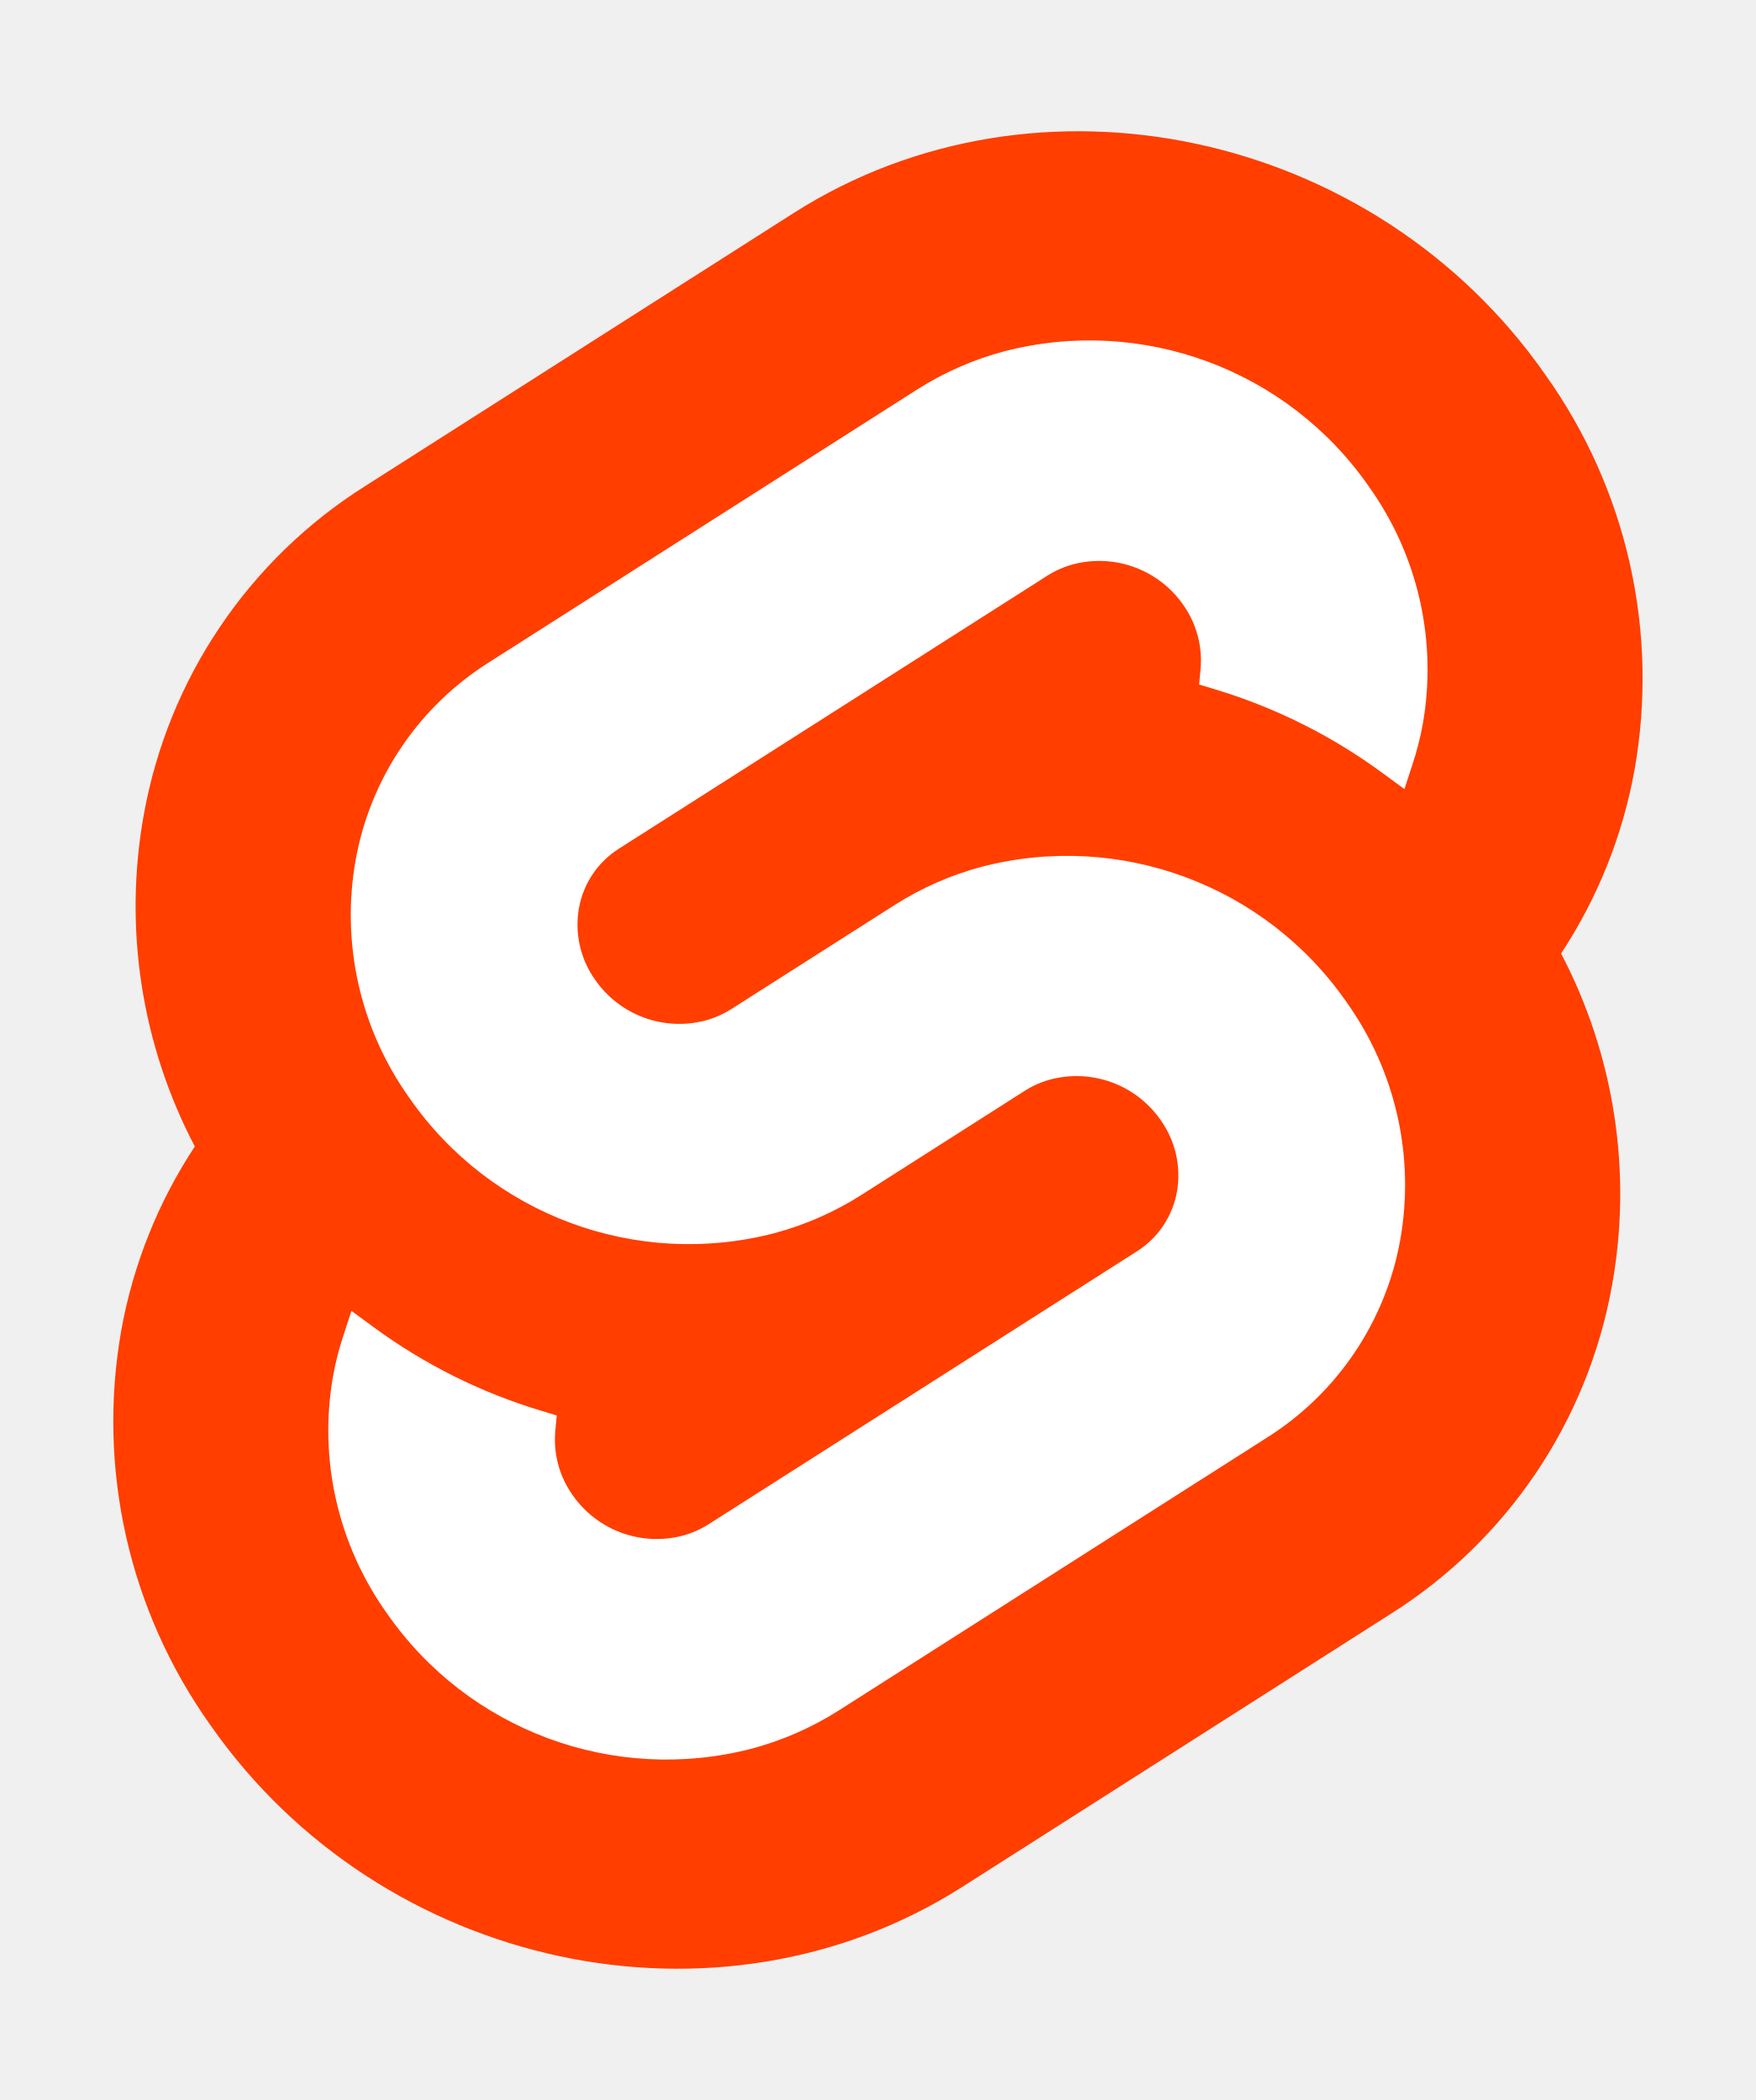
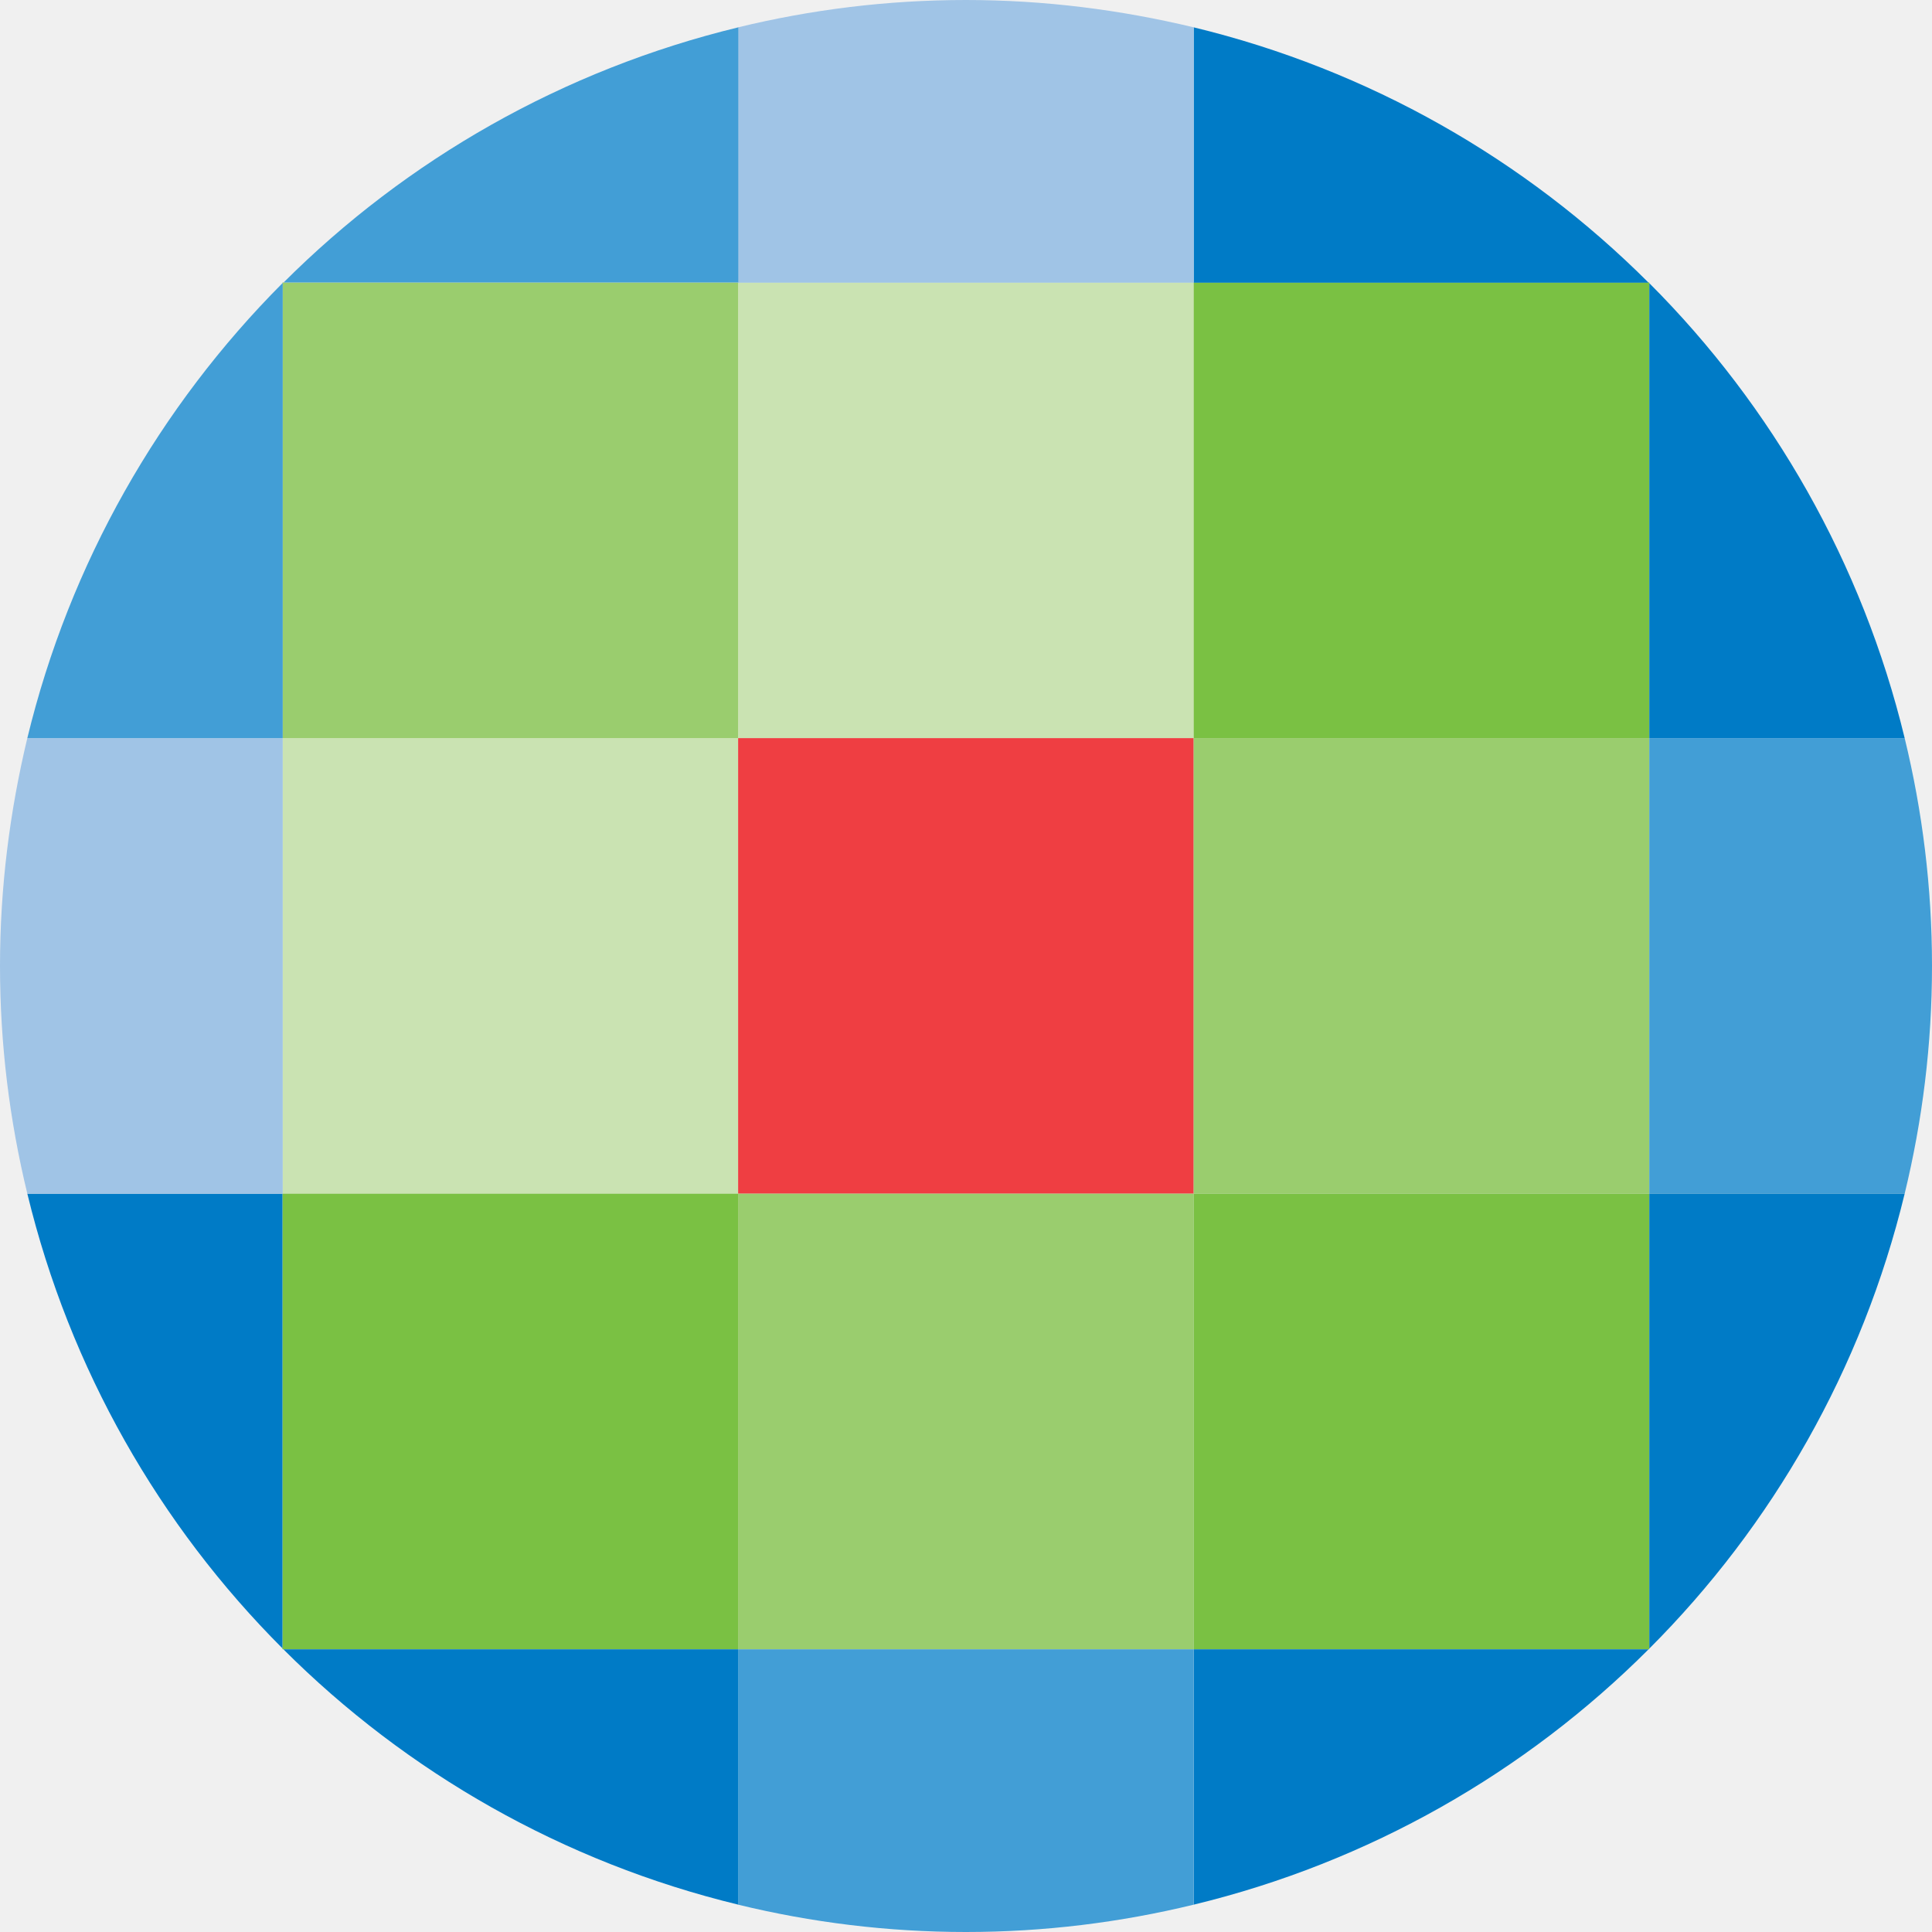
- <svg xmlns="http://www.w3.org/2000/svg" width="107" height="128" viewBox="0 0 107 128">
-   <path d="M94.157 22.819c-10.4-14.885-30.94-19.297-45.792-9.835L22.282 29.608A29.92 29.92 0 0 0 8.764 49.65a31.5 31.5 0 0 0 3.108 20.231 30 30 0 0 0-4.477 11.183 31.9 31.9 0 0 0 5.448 24.116c10.402 14.887 30.942 19.297 45.791 9.835l26.083-16.624A29.92 29.92 0 0 0 98.235 78.35a31.53 31.53 0 0 0-3.105-20.232 30 30 0 0 0 4.474-11.182 31.88 31.88 0 0 0-5.447-24.116" style="fill:#ff3e00" />
-   <path d="M45.817 106.582a20.72 20.72 0 0 1-22.237-8.243 19.17 19.17 0 0 1-3.277-14.503 18 18 0 0 1 .624-2.435l.49-1.498 1.337.981a33.6 33.6 0 0 0 10.203 5.098l.97.294-.09.968a5.85 5.85 0 0 0 1.052 3.878 6.24 6.24 0 0 0 6.695 2.485 5.8 5.8 0 0 0 1.603-.704L69.27 76.28a5.43 5.43 0 0 0 2.45-3.631 5.8 5.8 0 0 0-.987-4.371 6.24 6.24 0 0 0-6.698-2.487 5.7 5.7 0 0 0-1.6.704l-9.953 6.345a19 19 0 0 1-5.296 2.326 20.72 20.72 0 0 1-22.237-8.243 19.17 19.17 0 0 1-3.277-14.502 17.99 17.99 0 0 1 8.13-12.052l26.081-16.623a19 19 0 0 1 5.3-2.329 20.72 20.72 0 0 1 22.237 8.243 19.17 19.17 0 0 1 3.277 14.503 18 18 0 0 1-.624 2.435l-.49 1.498-1.337-.98a33.6 33.6 0 0 0-10.203-5.1l-.97-.294.09-.968a5.86 5.86 0 0 0-1.052-3.878 6.24 6.24 0 0 0-6.696-2.485 5.8 5.8 0 0 0-1.602.704L37.73 51.72a5.42 5.42 0 0 0-2.449 3.63 5.79 5.79 0 0 0 .986 4.372 6.24 6.24 0 0 0 6.698 2.486 5.8 5.8 0 0 0 1.602-.704l9.952-6.342a19 19 0 0 1 5.295-2.328 20.72 20.72 0 0 1 22.237 8.242 19.17 19.17 0 0 1 3.277 14.503 18 18 0 0 1-8.13 12.053l-26.081 16.622a19 19 0 0 1-5.3 2.328" style="fill:#fff" />
+ <svg xmlns="http://www.w3.org/2000/svg" id="b" viewBox="0 0 84.81 84.81">
+   <defs>
+     <style>.d{fill:#ef3e42;}.e{fill:#a0c4e6;}.f{fill:#cae3b2;}.g{fill:#007bc6;}.h{fill:#429ed6;}.i{fill:#7ac143;}.j{fill:#9acd6e;}</style>
+   </defs>
+   <g id="c">
+     <rect class="d" x="32.4" y="32.4" width="20" height="20" />
+     <rect class="j" x="32.4" y="52.4" width="20" height="20" />
+     <rect class="f" x="32.4" y="12.4" width="20" height="20" />
+     <rect class="f" x="12.4" y="32.4" width="20" height="20" />
+     <rect class="i" x="12.4" y="52.4" width="20" height="20" />
+     <rect class="j" x="12.4" y="12.4" width="20" height="20" />
+     <rect class="j" x="52.4" y="32.4" width="20" height="20" />
+     <rect class="i" x="52.4" y="52.4" width="20" height="20" />
+     <rect class="i" x="52.4" y="12.4" width="20" height="20" />
+     <path class="g" d="M52.4,1.2v11.21h19.97c-5.41-5.41-12.28-9.35-19.97-11.21Z" />
+     <path class="e" d="M52.4,1.2c-3.21-.77-6.55-1.2-10-1.2s-6.79.42-10,1.2v11.21h20V1.2Z" />
+     <path class="g" d="M72.4,12.43v19.97h11.21c-1.86-7.68-5.8-14.56-11.21-19.97Z" />
+     <path class="h" d="M72.4,52.4h11.21c.78-3.21,1.2-6.55,1.2-10s-.42-6.79-1.2-10h-11.21v20Z" />
+     <path class="g" d="M83.61,52.4h-11.21v19.97c5.41-5.41,9.35-12.28,11.21-19.97Z" />
+     <path class="g" d="M72.37,72.4h-19.97v11.21c7.69-1.86,14.56-5.8,19.97-11.21Z" />
+     <path class="h" d="M32.4,83.61c3.21.78,6.56,1.2,10,1.2s6.79-.42,10-1.2v-11.21h-20v11.21Z" />
+     <path class="g" d="M32.4,83.61v-11.21H12.44c5.41,5.41,12.29,9.35,19.97,11.21Z" />
+     <path class="g" d="M12.4,72.37v-19.97H1.2c1.86,7.69,5.8,14.56,11.21,19.97Z" />
+     <path class="e" d="M1.2,52.4h11.21v-20H1.2c-.77,3.21-1.2,6.56-1.2,10,0,3.45.42,6.79,1.2,10Z" />
+     <path class="h" d="M12.4,12.43C7,17.85,3.06,24.72,1.2,32.4h11.21V12.43Z" />
+     <path class="h" d="M12.44,12.4h19.97V1.2c-7.68,1.86-14.56,5.8-19.97,11.21Z" />
+   </g>
</svg>
